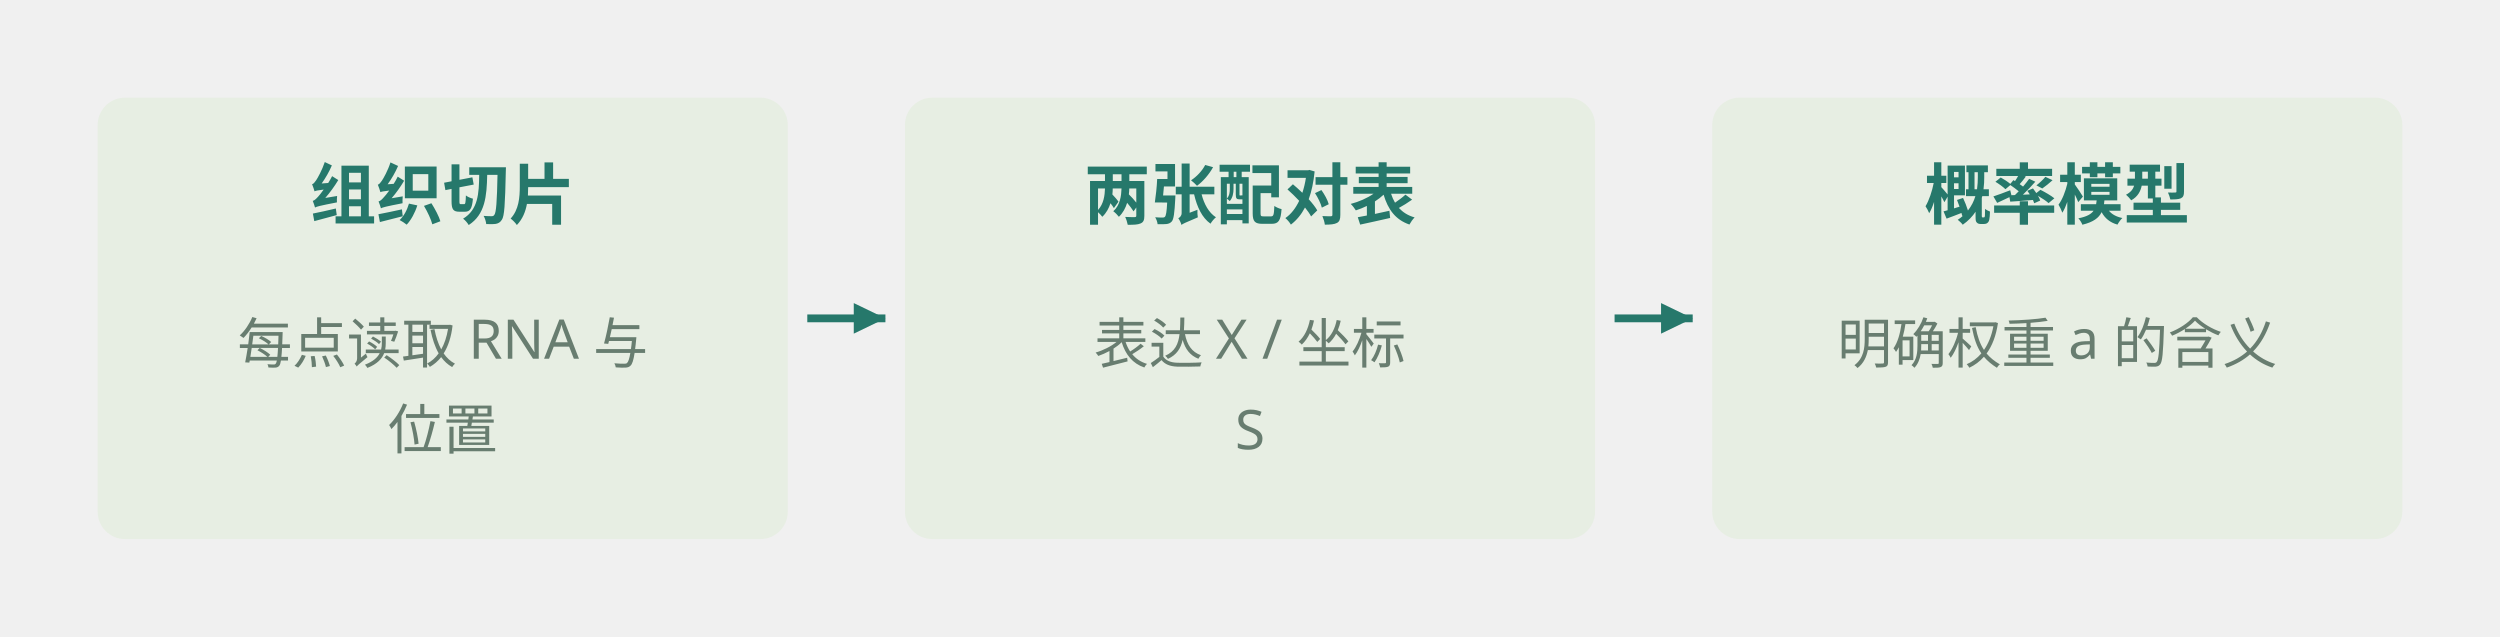
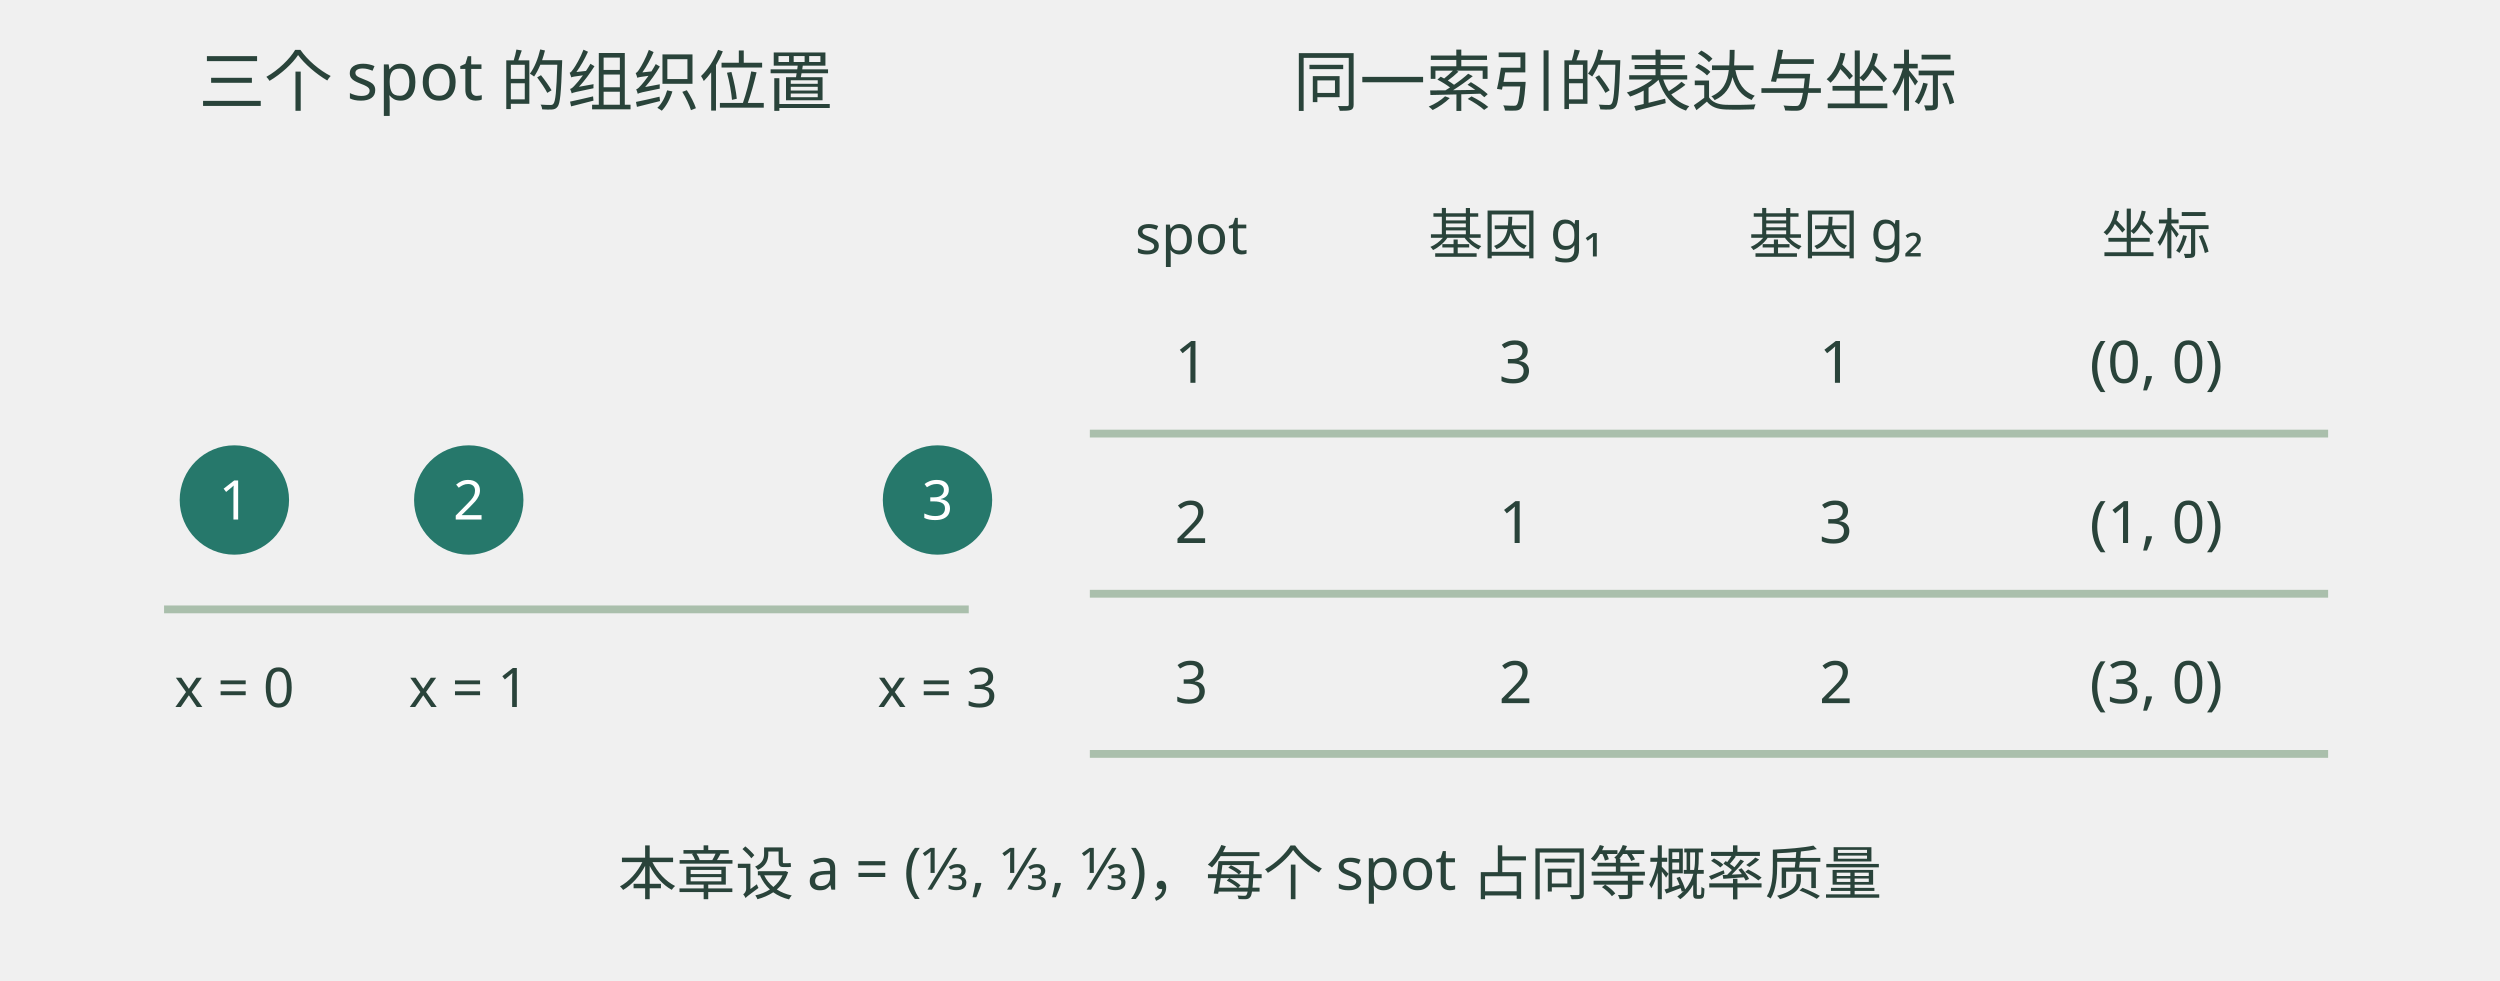
- <svg xmlns="http://www.w3.org/2000/svg" viewBox="0 0 640 163" role="img" aria-label="同一索引把表达与位置连起来。点的位置、点的分子状态、点的质量是三种不同信息。">
-   <rect x="25" y="25" width="176.667" height="113" rx="7" fill="#e7eee3" />
-   <text x="113.333" y="56" font-size="17" fill="#26786b" text-anchor="middle" font-weight="600" font-family="Segoe UI,Microsoft YaHei,sans-serif">组织切片</text>
-   <text x="113.333" y="93" font-size="14" fill="#687d70" text-anchor="middle" font-weight="400" font-family="Segoe UI,Microsoft YaHei,sans-serif">每点读取 RNA 与</text>
-   <text x="113.333" y="115" font-size="14" fill="#687d70" text-anchor="middle" font-weight="400" font-family="Segoe UI,Microsoft YaHei,sans-serif">位置</text>
-   <line x1="206.667" y1="81.5" x2="226.667" y2="81.5" stroke="#26786b" stroke-width="2" />
-   <polygon points="226.667,81.5 218.563,85.415 218.563,77.585" fill="#26786b" />
-   <rect x="231.667" y="25" width="176.667" height="113" rx="7" fill="#e7eee3" />
-   <text x="320" y="56" font-size="17" fill="#26786b" text-anchor="middle" font-weight="600" font-family="Segoe UI,Microsoft YaHei,sans-serif">两张配对表</text>
-   <text x="320" y="93" font-size="14" fill="#687d70" text-anchor="middle" font-weight="400" font-family="Segoe UI,Microsoft YaHei,sans-serif">表达 X / 坐标 </text>
-   <text x="320" y="115" font-size="14" fill="#687d70" text-anchor="middle" font-weight="400" font-family="Segoe UI,Microsoft YaHei,sans-serif">S</text>
-   <line x1="413.333" y1="81.5" x2="433.333" y2="81.5" stroke="#26786b" stroke-width="2" />
-   <polygon points="433.333,81.5 425.229,85.415 425.229,77.585" fill="#26786b" />
-   <rect x="438.333" y="25" width="176.667" height="113" rx="7" fill="#e7eee3" />
-   <text x="526.667" y="56" font-size="17" fill="#26786b" text-anchor="middle" font-weight="600" font-family="Segoe UI,Microsoft YaHei,sans-serif">概率模型</text>
-   <text x="526.667" y="93" font-size="14" fill="#687d70" text-anchor="middle" font-weight="400" font-family="Segoe UI,Microsoft YaHei,sans-serif">明确权重 a 的含义</text>
+ <svg xmlns="http://www.w3.org/2000/svg" width="640" height="251" viewBox="0 0 640 251" role="img" aria-label="合成数据贯穿本章。三行表达与三个坐标按 spot 索引相连，每个 spot 的权重为三分之一。">
+   <text x="132" y="27" text-anchor="middle" font-size="17" fill="#29433a" font-family="Segoe UI,Microsoft YaHei,sans-serif">三个 spot 的组织位置</text>
+   <text x="416" y="27" text-anchor="middle" font-size="17" fill="#29433a" font-family="Segoe UI,Microsoft YaHei,sans-serif">同一索引的表达与坐标</text>
+   <line x1="42" y1="156" x2="248" y2="156" stroke="#aabfac" stroke-width="2" />
+   <circle cx="60" cy="128" r="14" fill="#26786b" />
+   <text x="60" y="133" text-anchor="middle" font-size="14" fill="#ffffff" font-family="Segoe UI,Microsoft YaHei,sans-serif">1</text>
+   <text x="60" y="181" text-anchor="middle" font-size="14" fill="#29433a" font-family="Segoe UI,Microsoft YaHei,sans-serif">x = 0</text>
+   <circle cx="120" cy="128" r="14" fill="#26786b" />
+   <text x="120" y="133" text-anchor="middle" font-size="14" fill="#ffffff" font-family="Segoe UI,Microsoft YaHei,sans-serif">2</text>
+   <text x="120" y="181" text-anchor="middle" font-size="14" fill="#29433a" font-family="Segoe UI,Microsoft YaHei,sans-serif">x = 1</text>
+   <circle cx="240" cy="128" r="14" fill="#26786b" />
+   <text x="240" y="133" text-anchor="middle" font-size="14" fill="#ffffff" font-family="Segoe UI,Microsoft YaHei,sans-serif">3</text>
+   <text x="240" y="181" text-anchor="middle" font-size="14" fill="#29433a" font-family="Segoe UI,Microsoft YaHei,sans-serif">x = 3</text>
+   <text x="305" y="65" text-anchor="middle" font-size="14" fill="#29433a" font-family="Segoe UI,Microsoft YaHei,sans-serif">spot</text>
+   <text x="388" y="65" text-anchor="middle" font-size="14" fill="#29433a" font-family="Segoe UI,Microsoft YaHei,sans-serif">基因 g₁</text>
+   <text x="470" y="65" text-anchor="middle" font-size="14" fill="#29433a" font-family="Segoe UI,Microsoft YaHei,sans-serif">基因 g₂</text>
+   <text x="552" y="65" text-anchor="middle" font-size="14" fill="#29433a" font-family="Segoe UI,Microsoft YaHei,sans-serif">坐标</text>
+   <text x="305" y="98" text-anchor="middle" font-size="15" fill="#29433a" font-family="Segoe UI,Microsoft YaHei,sans-serif">1</text>
+   <text x="388" y="98" text-anchor="middle" font-size="15" fill="#29433a" font-family="Segoe UI,Microsoft YaHei,sans-serif">3</text>
+   <text x="470" y="98" text-anchor="middle" font-size="15" fill="#29433a" font-family="Segoe UI,Microsoft YaHei,sans-serif">1</text>
+   <text x="552" y="98" text-anchor="middle" font-size="15" fill="#29433a" font-family="Segoe UI,Microsoft YaHei,sans-serif">(0, 0)</text>
+   <line x1="279" y1="111" x2="596" y2="111" stroke="#aabfac" stroke-width="2" />
+   <text x="305" y="139" text-anchor="middle" font-size="15" fill="#29433a" font-family="Segoe UI,Microsoft YaHei,sans-serif">2</text>
+   <text x="388" y="139" text-anchor="middle" font-size="15" fill="#29433a" font-family="Segoe UI,Microsoft YaHei,sans-serif">1</text>
+   <text x="470" y="139" text-anchor="middle" font-size="15" fill="#29433a" font-family="Segoe UI,Microsoft YaHei,sans-serif">3</text>
+   <text x="552" y="139" text-anchor="middle" font-size="15" fill="#29433a" font-family="Segoe UI,Microsoft YaHei,sans-serif">(1, 0)</text>
+   <line x1="279" y1="152" x2="596" y2="152" stroke="#aabfac" stroke-width="2" />
+   <text x="305" y="180" text-anchor="middle" font-size="15" fill="#29433a" font-family="Segoe UI,Microsoft YaHei,sans-serif">3</text>
+   <text x="388" y="180" text-anchor="middle" font-size="15" fill="#29433a" font-family="Segoe UI,Microsoft YaHei,sans-serif">2</text>
+   <text x="470" y="180" text-anchor="middle" font-size="15" fill="#29433a" font-family="Segoe UI,Microsoft YaHei,sans-serif">2</text>
+   <text x="552" y="180" text-anchor="middle" font-size="15" fill="#29433a" font-family="Segoe UI,Microsoft YaHei,sans-serif">(3, 0)</text>
+   <line x1="279" y1="193" x2="596" y2="193" stroke="#aabfac" stroke-width="2" />
+   <text x="320" y="229" text-anchor="middle" font-size="15" fill="#29433a" font-family="Segoe UI,Microsoft YaHei,sans-serif">本章设 a = (⅓, ⅓, ⅓)，每个 spot 占同等概率质量</text>
</svg>
